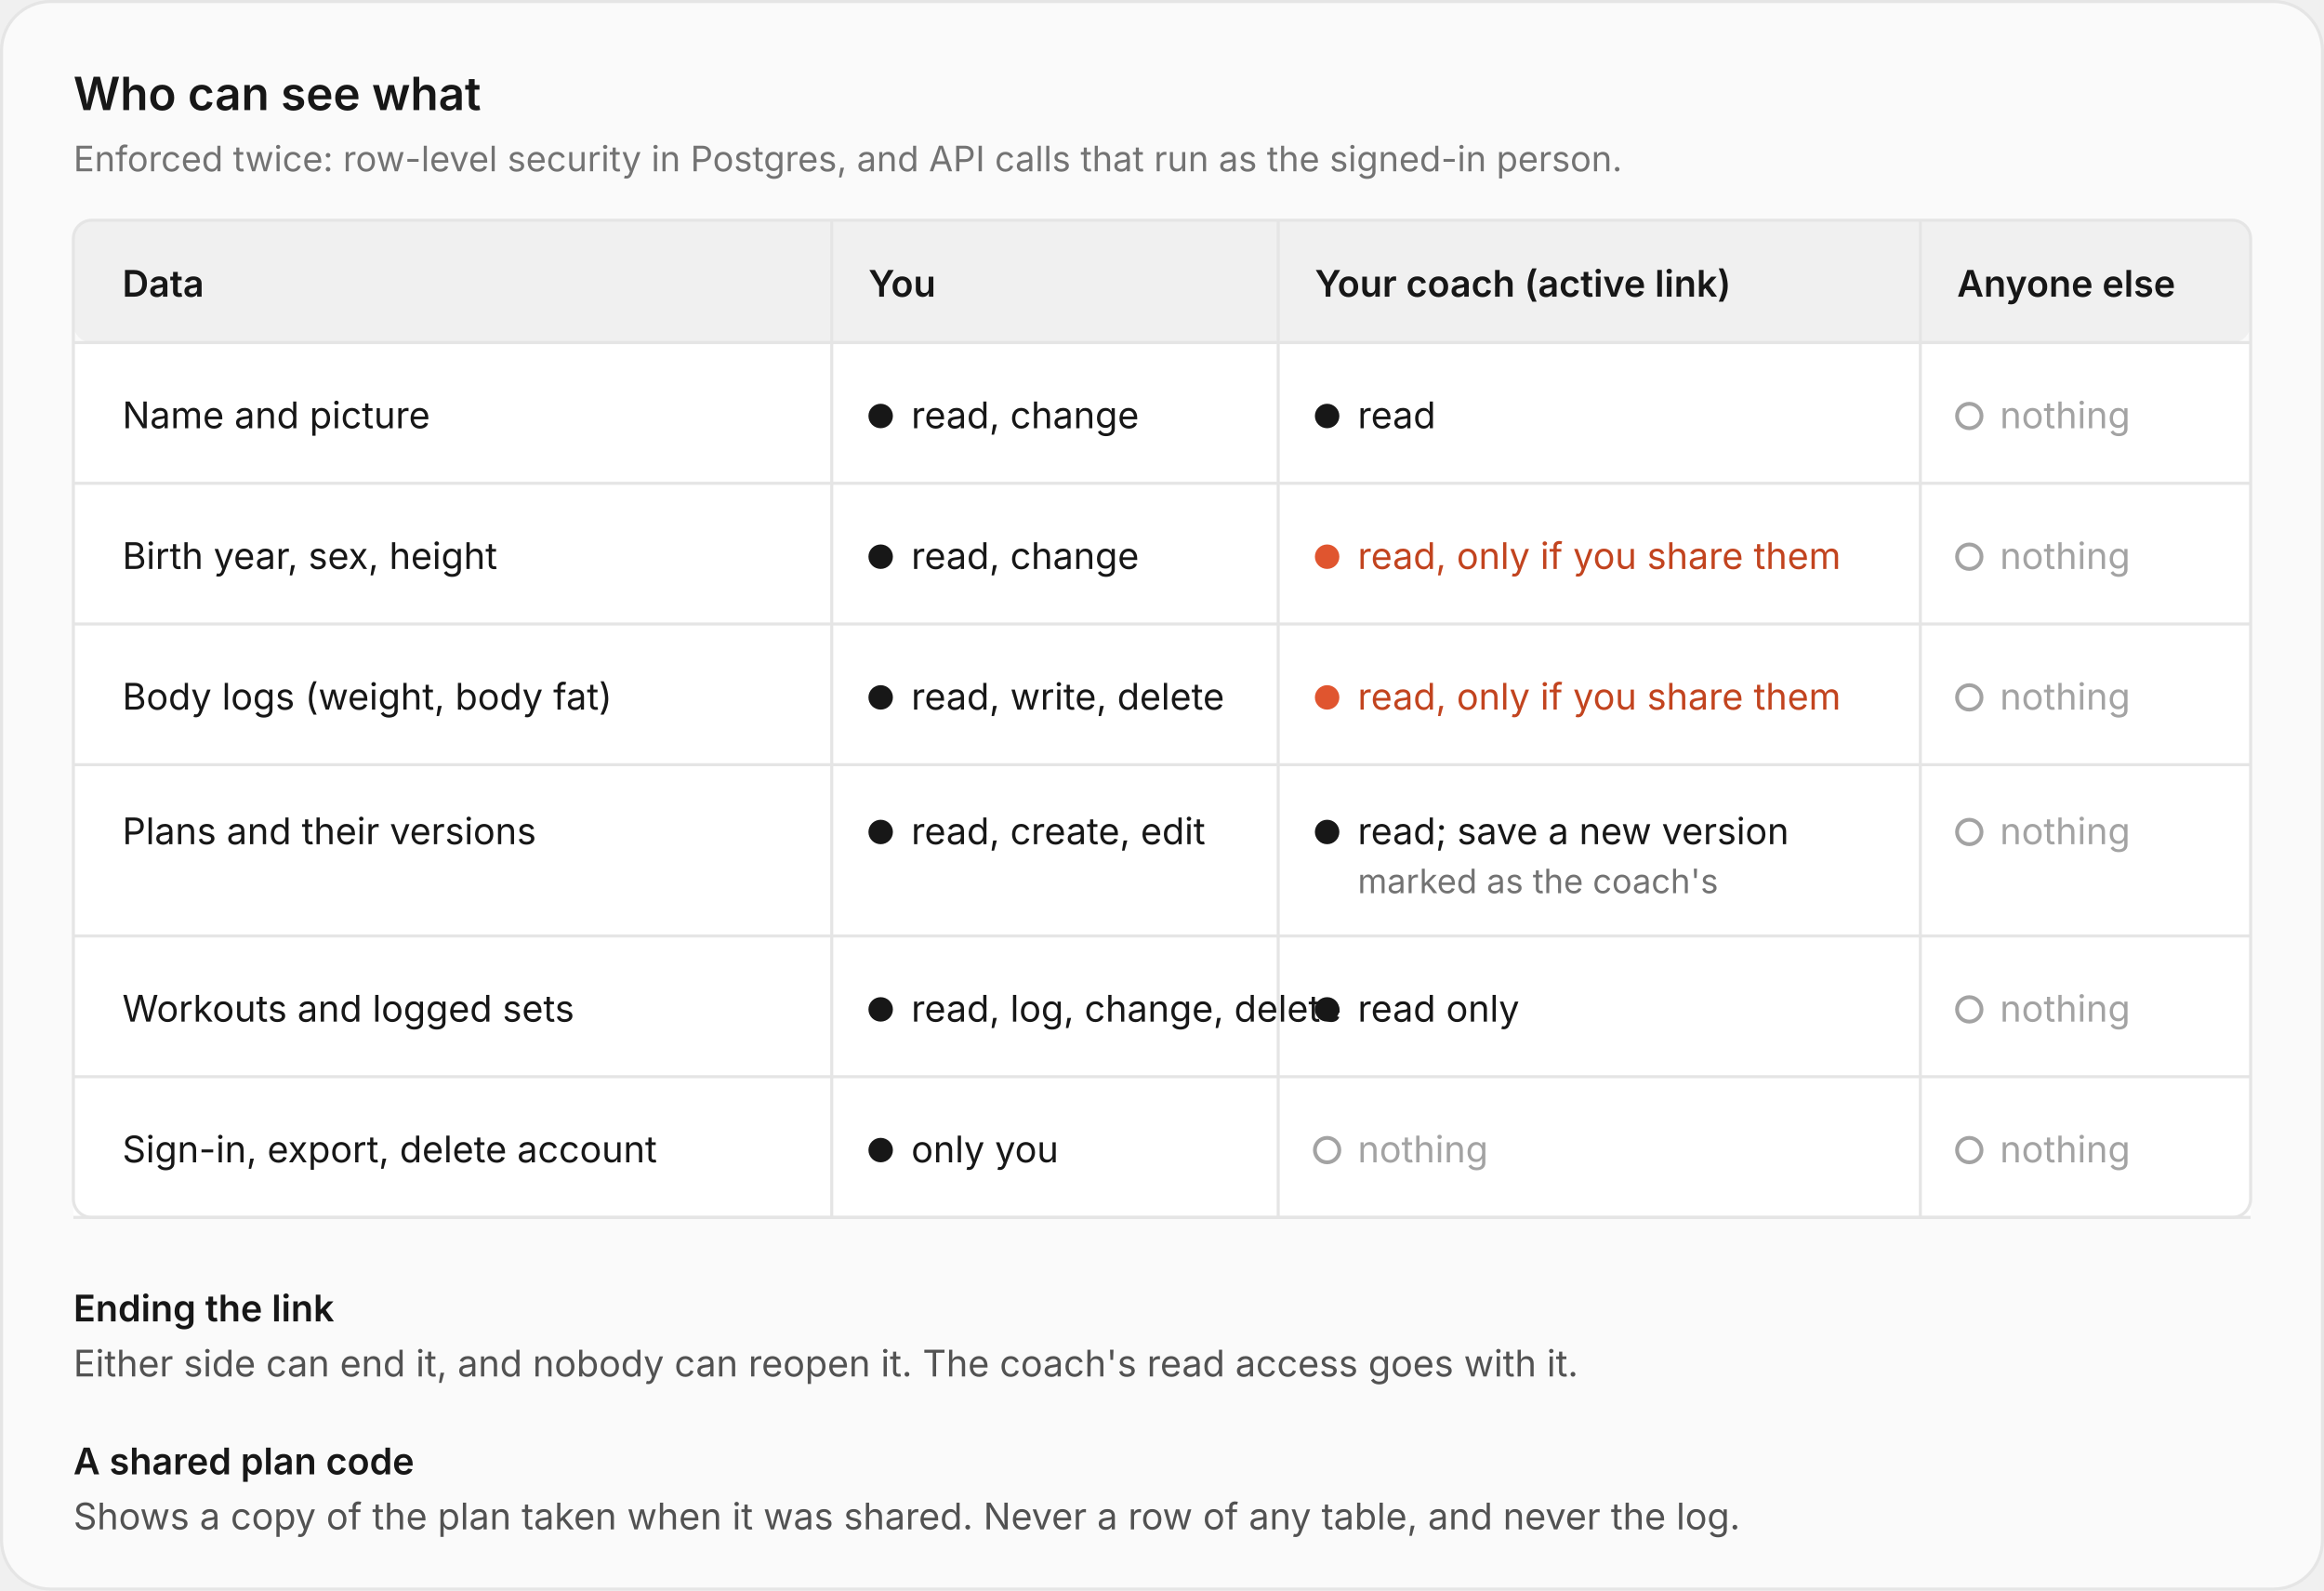
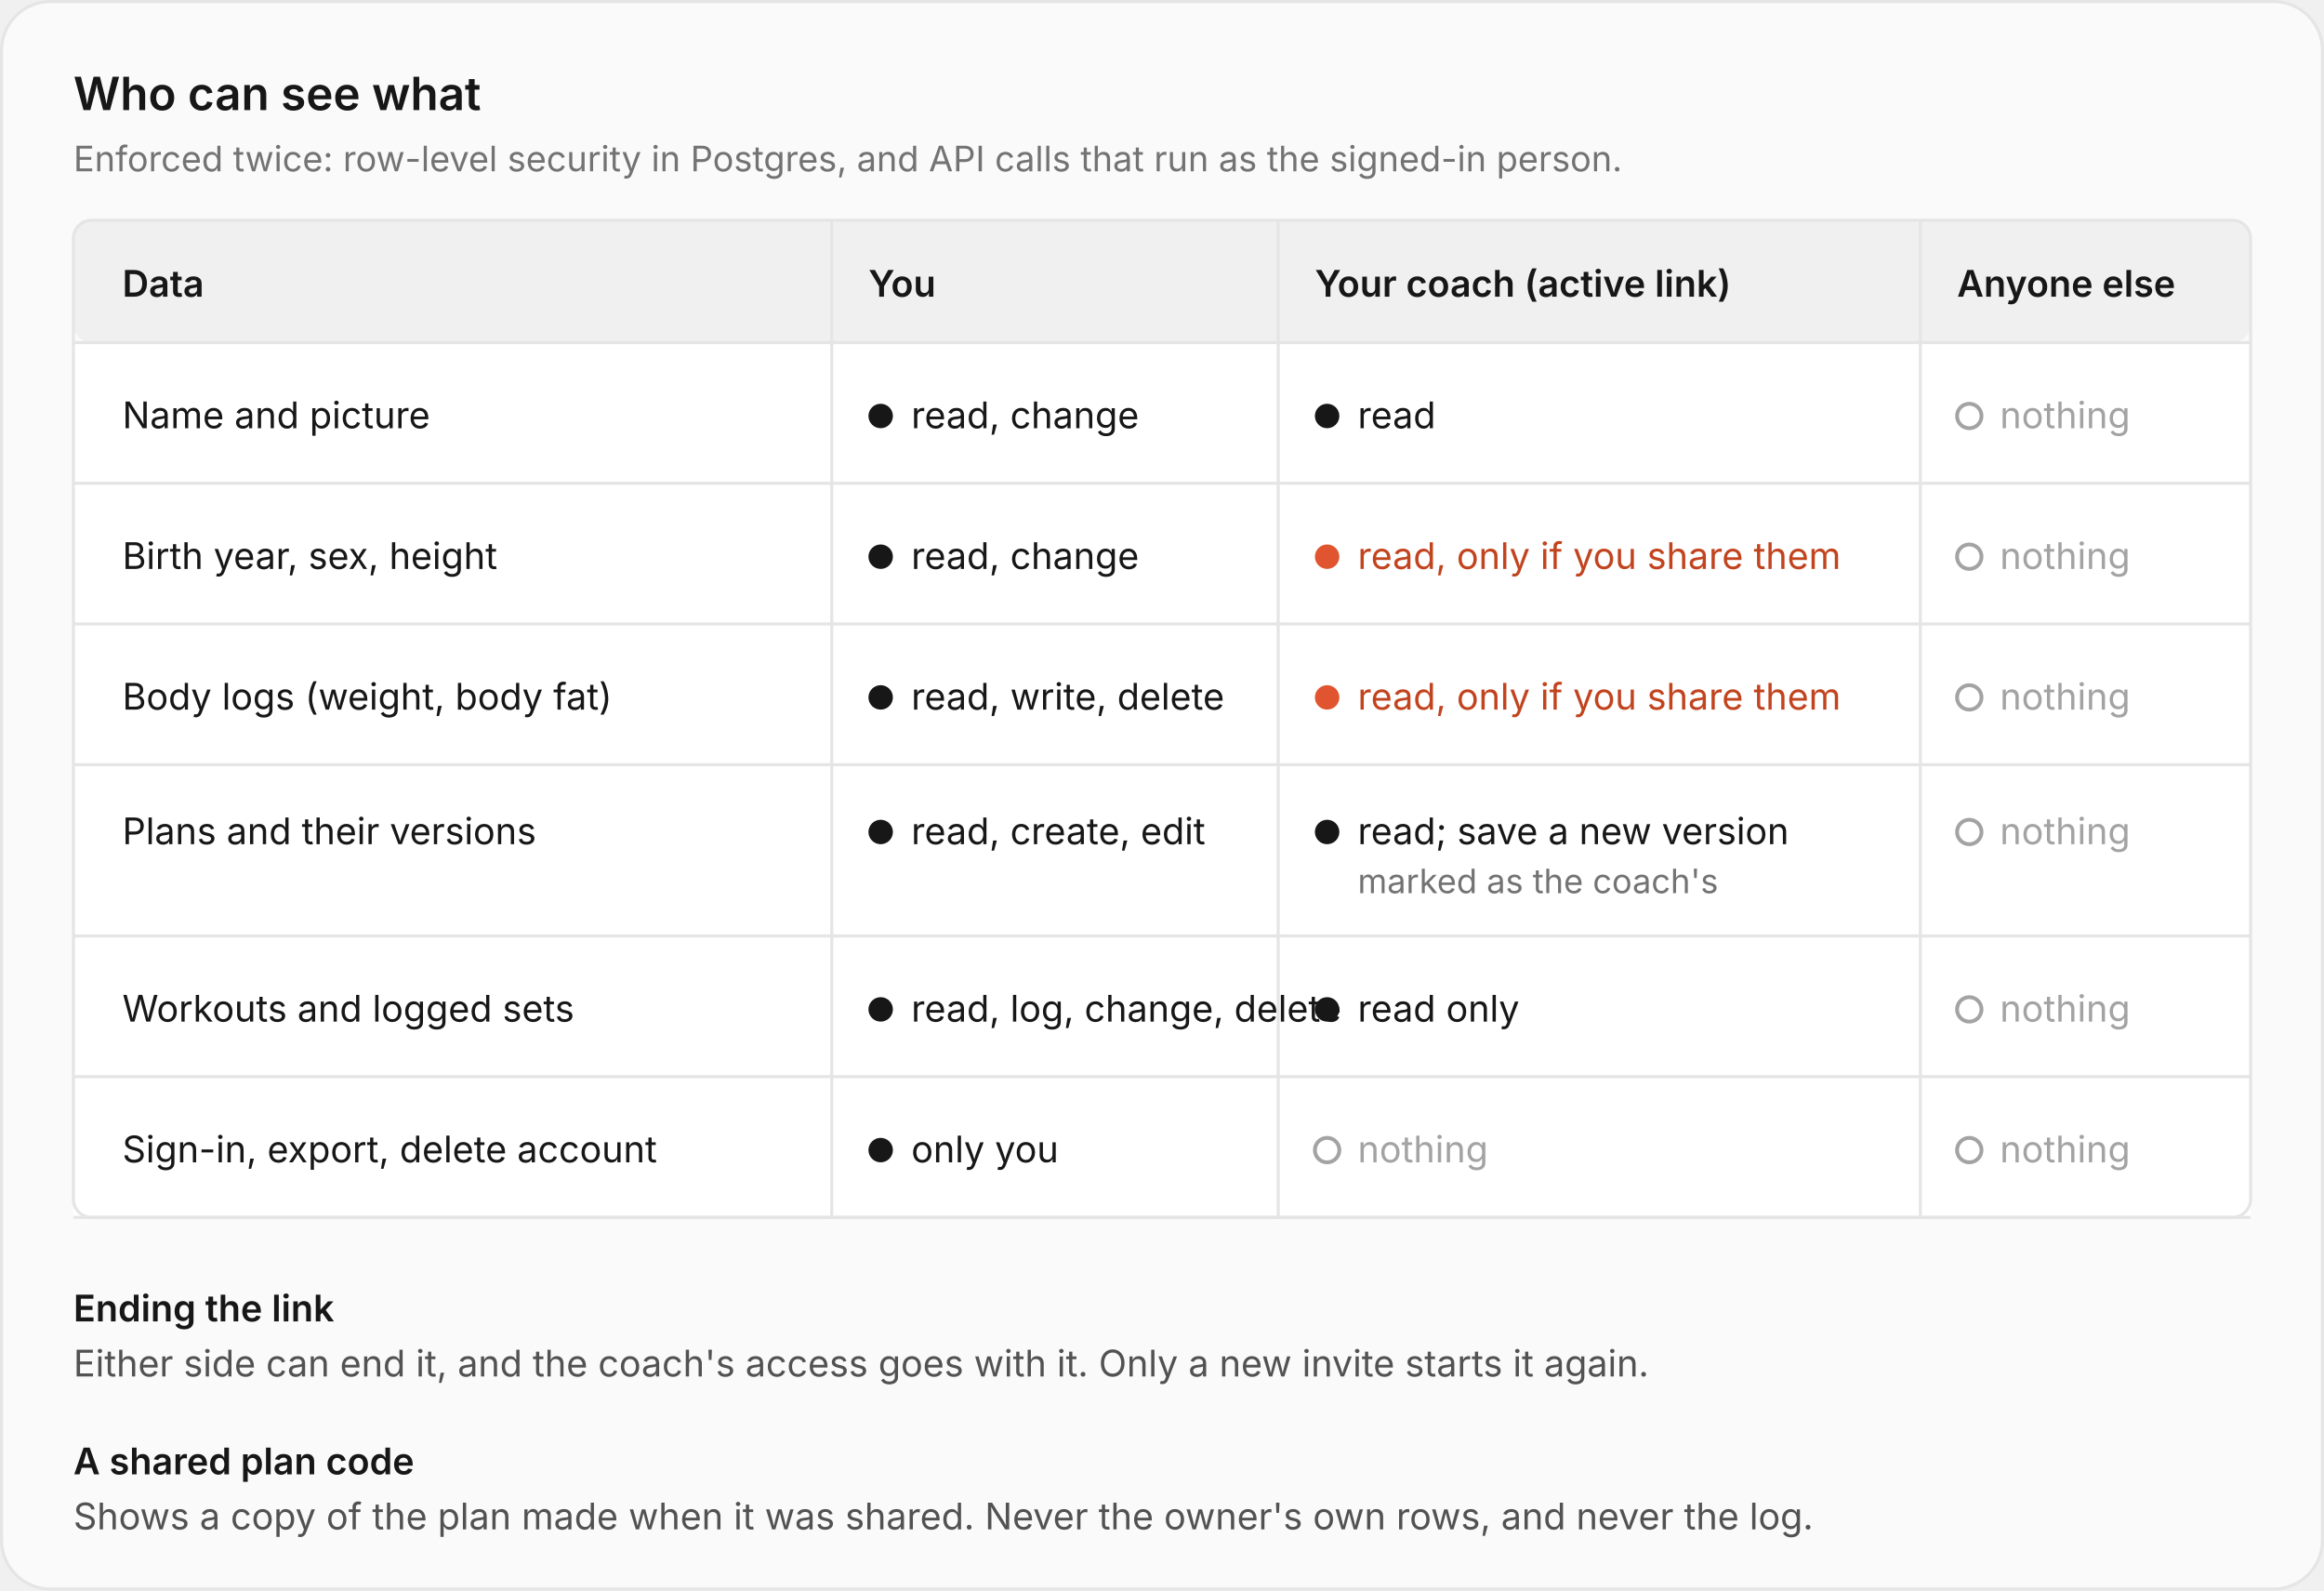
<svg xmlns="http://www.w3.org/2000/svg" width="760" height="520" viewBox="0 0 760 520" font-family="Inter, 'Helvetica Neue', Arial, sans-serif" role="img" aria-labelledby="t3 d3">
  <style>
.bg{fill:#fafafa;stroke:#e5e5e5}
.head{fill:#f0f0f0}
.row{fill:#ffffff}
.grid{stroke:#e5e5e5;fill:none}
.t{fill:#171717}
.s{fill:#525252}
.m{fill:#737373}
.w{fill:#c2441f}
.yes{fill:#171717}
.no{fill:#a3a3a3}
.dotw{fill:#e0552f}
.doty{fill:#171717}
.dotn{fill:none;stroke:#a3a3a3;stroke-width:1.25}
@media (prefers-color-scheme: dark){
.bg{fill:#141414;stroke:#2a2a2a}
.head{fill:#202020}
.row{fill:#1a1a1a}
.grid{stroke:#2e2e2e}
.t{fill:#f5f5f5}
.s{fill:#c4c4c4}
.m{fill:#9a9a9a}
.w{fill:#f39a7c}
.yes{fill:#f5f5f5}
.no{fill:#6b6b6b}
.dotw{fill:#f07a55}
.doty{fill:#f5f5f5}
.dotn{stroke:#6b6b6b}
}
</style>
  <rect class="bg" x="0.5" y="0.5" width="759" height="519" rx="16" />
  <text class="t" x="24" y="36" font-size="15" font-weight="600">Who can see what</text>
  <text class="m" x="24" y="56" font-size="11.5">Enforced twice: row-level security in Postgres, and API calls that run as the signed-in person.</text>
  <rect class="head" x="24" y="72" width="712" height="40" rx="6" />
  <text class="t" x="40" y="97" font-size="12" font-weight="600">Data</text>
  <text class="t" x="284" y="97" font-size="12" font-weight="600">You</text>
  <text class="t" x="430" y="97" font-size="12" font-weight="600">Your coach (active link)</text>
  <text class="t" x="640" y="97" font-size="12" font-weight="600">Anyone else</text>
  <g class="row-group">
    <rect class="row" x="24" y="112" width="712" height="46" />
    <text class="t" x="40" y="140" font-size="12">Name and picture</text>
    <circle class="doty" cx="288" cy="136" r="4" />
    <text class="yes" x="298" y="140" font-size="12">read, change</text>
    <circle class="doty" cx="434" cy="136" r="4" />
    <text class="yes" x="444" y="140" font-size="12">read</text>
    <circle class="dotn" cx="644" cy="136" r="4" />
    <text class="no" x="654" y="140" font-size="12">nothing</text>
    <rect class="row" x="24" y="158" width="712" height="46" />
    <text class="t" x="40" y="186" font-size="12">Birth year, sex, height</text>
    <circle class="doty" cx="288" cy="182" r="4" />
    <text class="yes" x="298" y="186" font-size="12">read, change</text>
    <circle class="dotw" cx="434" cy="182" r="4" />
    <text class="w" x="444" y="186" font-size="12">read, only if you share them</text>
    <circle class="dotn" cx="644" cy="182" r="4" />
    <text class="no" x="654" y="186" font-size="12">nothing</text>
    <rect class="row" x="24" y="204" width="712" height="46" />
    <text class="t" x="40" y="232" font-size="12">Body logs (weight, body fat)</text>
    <circle class="doty" cx="288" cy="228" r="4" />
    <text class="yes" x="298" y="232" font-size="12">read, write, delete</text>
    <circle class="dotw" cx="434" cy="228" r="4" />
    <text class="w" x="444" y="232" font-size="12">read, only if you share them</text>
    <circle class="dotn" cx="644" cy="228" r="4" />
    <text class="no" x="654" y="232" font-size="12">nothing</text>
    <rect class="row" x="24" y="250" width="712" height="56" />
    <text class="t" x="40" y="276" font-size="12">Plans and their versions</text>
    <circle class="doty" cx="288" cy="272" r="4" />
    <text class="yes" x="298" y="276" font-size="12">read, create, edit</text>
    <circle class="doty" cx="434" cy="272" r="4" />
    <text class="yes" x="444" y="276" font-size="12">read; save a new version</text>
    <text class="m" x="444" y="292" font-size="11">marked as the coach's</text>
    <circle class="dotn" cx="644" cy="272" r="4" />
    <text class="no" x="654" y="276" font-size="12">nothing</text>
    <rect class="row" x="24" y="306" width="712" height="46" />
    <text class="t" x="40" y="334" font-size="12">Workouts and logged sets</text>
    <circle class="doty" cx="288" cy="330" r="4" />
    <text class="yes" x="298" y="334" font-size="12">read, log, change, delete</text>
    <circle class="doty" cx="434" cy="330" r="4" />
    <text class="yes" x="444" y="334" font-size="12">read only</text>
    <circle class="dotn" cx="644" cy="330" r="4" />
    <text class="no" x="654" y="334" font-size="12">nothing</text>
    <rect class="row" x="24" y="352" width="712" height="46" />
    <text class="t" x="40" y="380" font-size="12">Sign-in, export, delete account</text>
    <circle class="doty" cx="288" cy="376" r="4" />
    <text class="yes" x="298" y="380" font-size="12">only you</text>
    <circle class="dotn" cx="434" cy="376" r="4" />
    <text class="no" x="444" y="380" font-size="12">nothing</text>
    <circle class="dotn" cx="644" cy="376" r="4" />
    <text class="no" x="654" y="380" font-size="12">nothing</text>
  </g>
  <path class="grid" d="M24 112 H736 M24 158 H736 M24 204 H736 M24 250 H736 M24 306 H736 M24 352 H736 M24 398 H736 M272 72 V398 M418 72 V398 M628 72 V398" />
  <rect class="grid" x="24" y="72" width="712" height="326" rx="6" />
  <text class="t" x="24" y="432" font-size="12" font-weight="600">Ending the link</text>
-   <text class="s" x="24" y="450" font-size="12">Either side can end it, and nobody can reopen it. The coach's read access goes with it.</text>
+   <text class="s" x="24" y="450" font-size="12">Either side can end it, and the coach's access goes with it. Only a new invite starts it again.</text>
  <text class="t" x="24" y="482" font-size="12" font-weight="600">A shared plan code</text>
-   <text class="s" x="24" y="500" font-size="12">Shows a copy of the plan taken when it was shared. Never a row of any table, and never the log.</text>
+   <text class="s" x="24" y="500" font-size="12">Shows a copy of the plan made when it was shared. Never the owner's own rows, and never the log.</text>
</svg>
